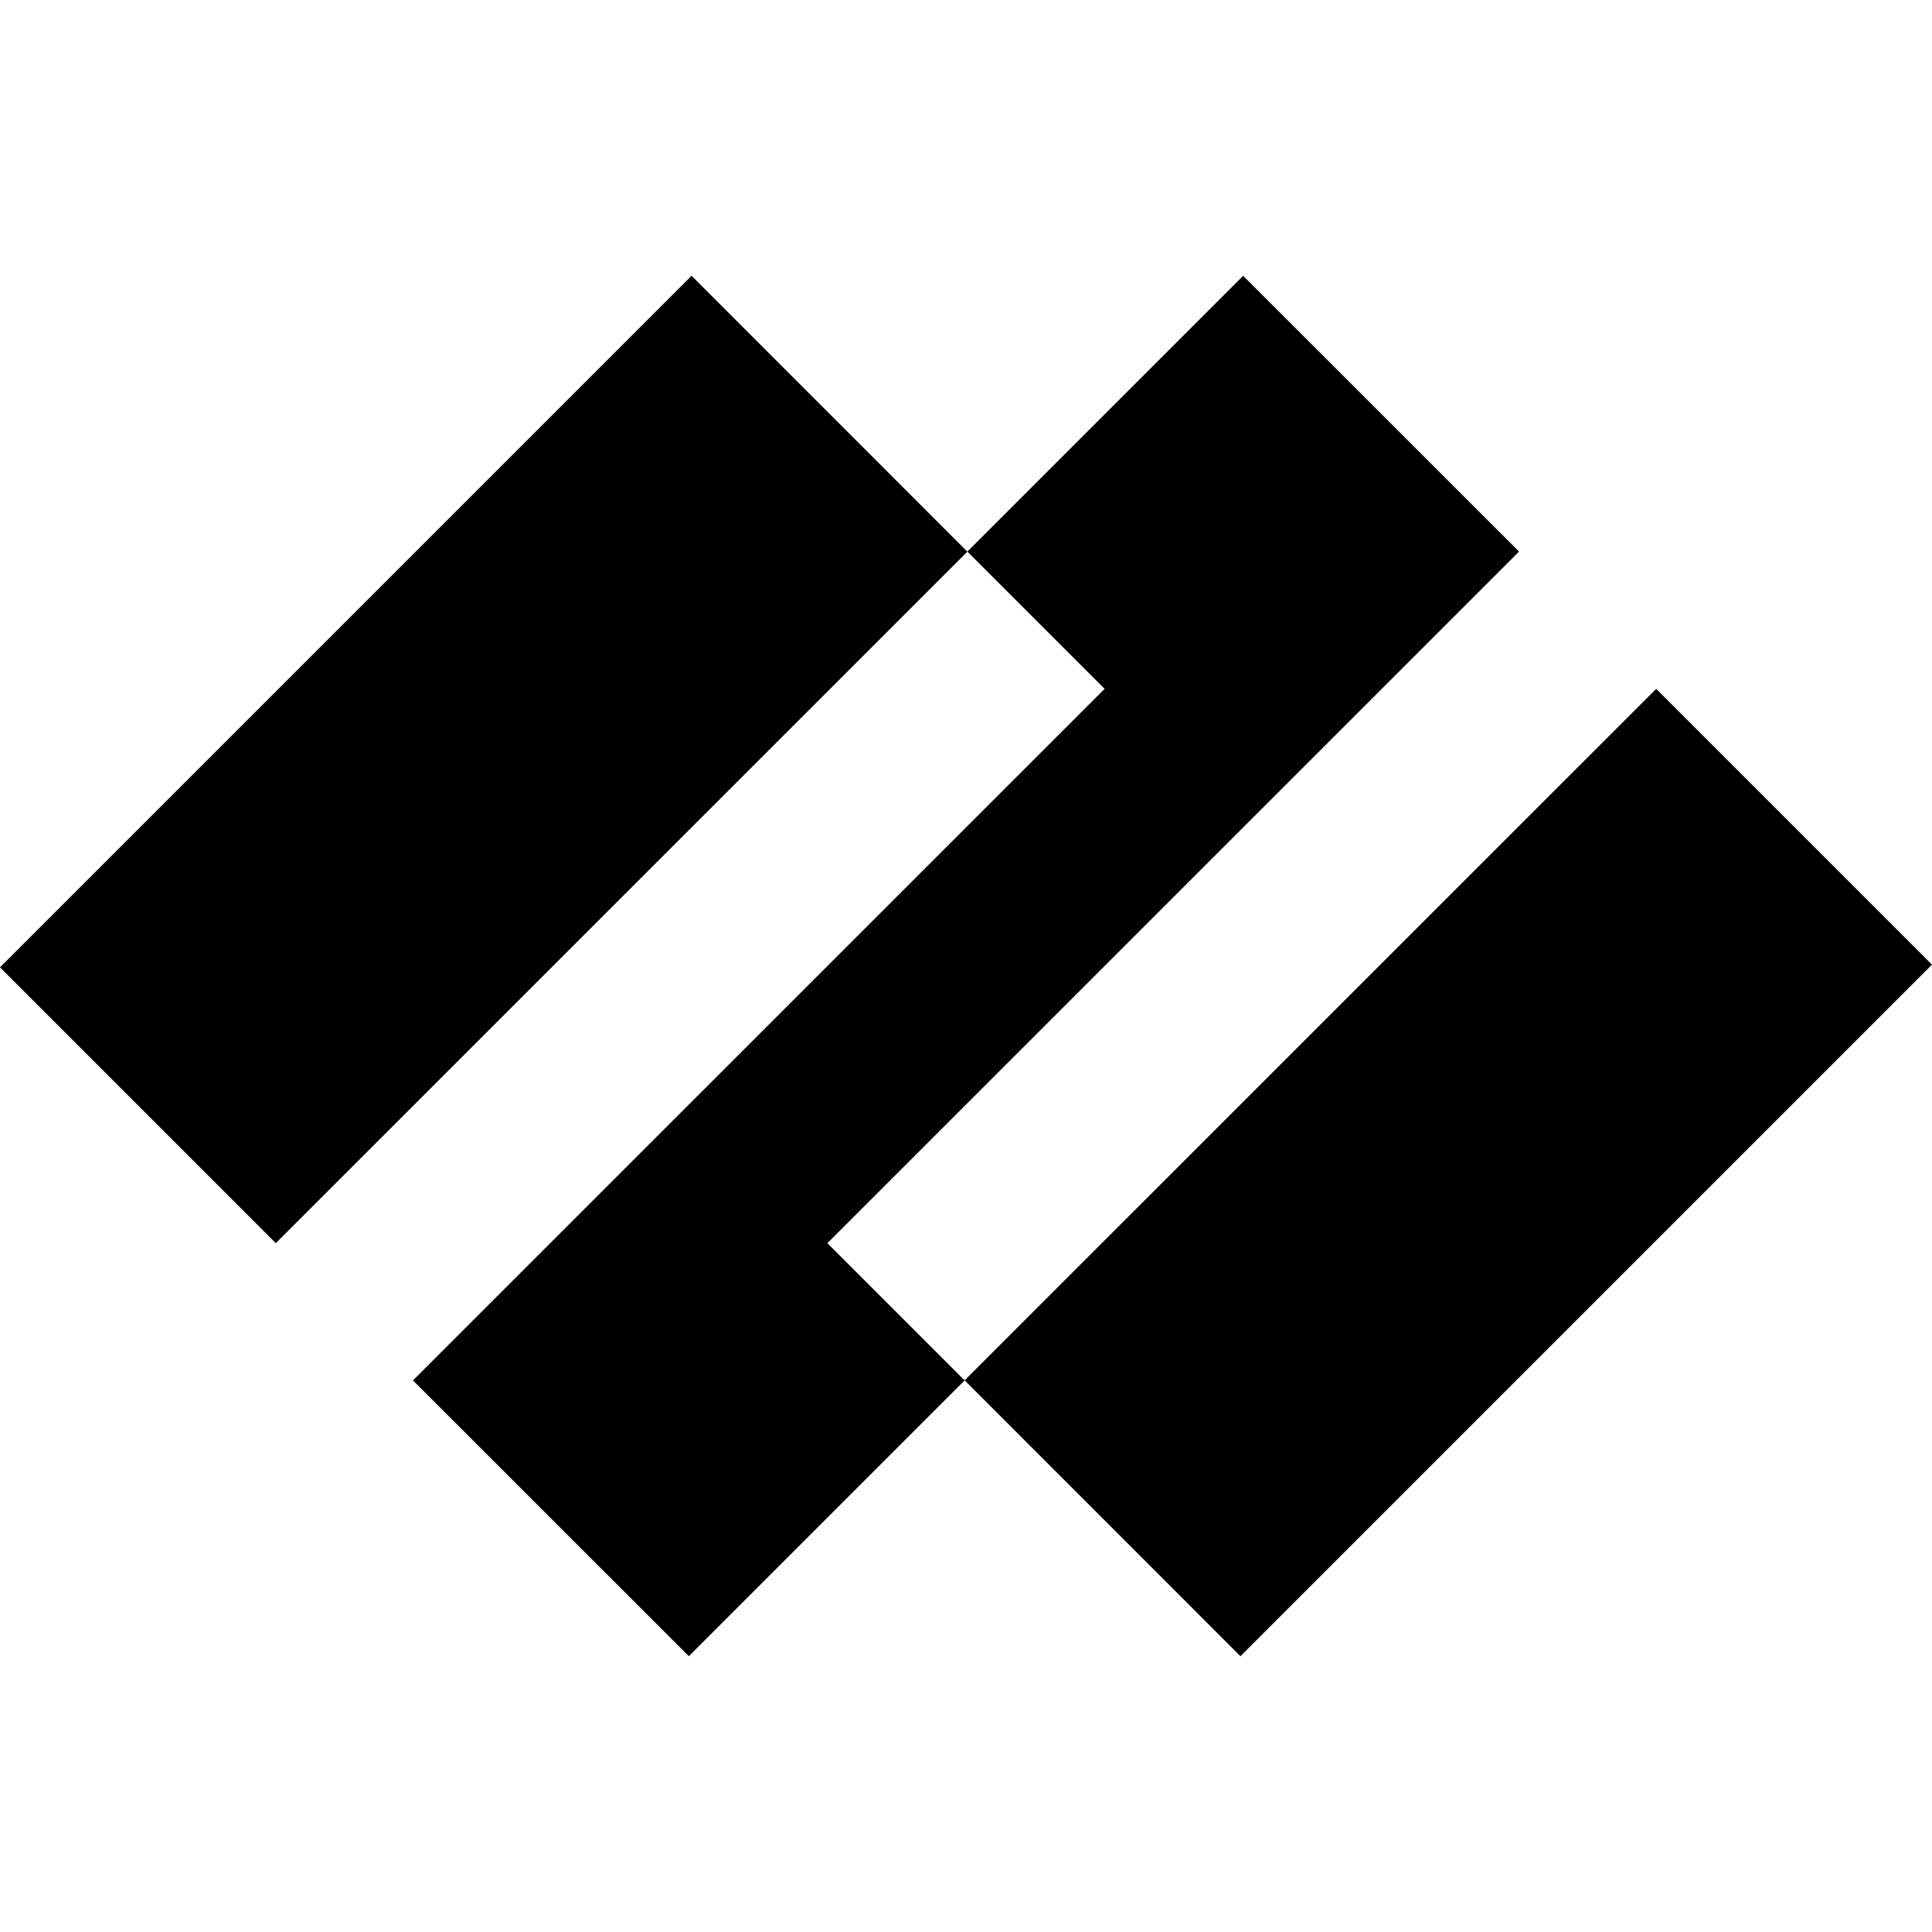
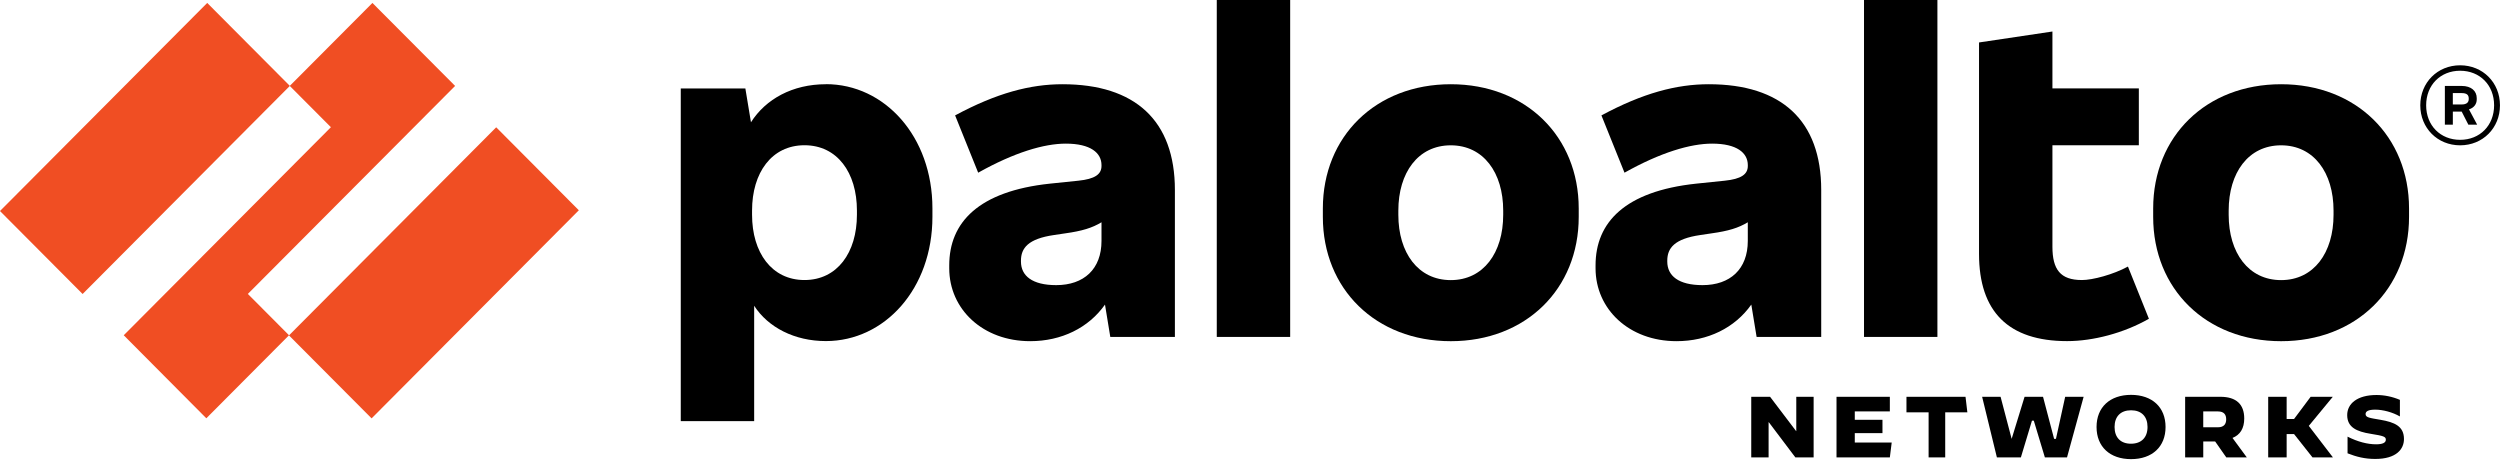
- <svg xmlns="http://www.w3.org/2000/svg" role="img" viewBox="0 0 24 24">
-   <path d="m10.278 15.443 1.705 1.705-3.426 3.426-3.427-3.426 8.592-8.591-1.705-1.705 3.426-3.426 3.427 3.426-8.592 8.591zM0 12.017l3.426 3.426 8.591-8.59-3.426-3.427L0 12.017zm11.983 5.13 3.426 3.427L24 11.983l-3.426-3.426-8.591 8.59z" />
+ <svg xmlns="http://www.w3.org/2000/svg" viewBox="0.71 0 388.77 71.4" version="1.1" xml:space="preserve">
+   <style type="text/css">
+ 	.st0{fill:#F04E23;}
+ </style>
+   <g transform="matrix(.287 0 0 .2882 .7087 0)">
+     <path d="m575.7 45.45c-17.5 0-35.68 4.77-58.18 16.82l12.5 30.91c19.54-10.91 35.68-15.68 47.5-15.68 13.41 0 19.32 5 19.32 11.59v0.45c0 4.55-3.64 7.05-12.5 7.96l-15.45 1.59c-38.64 4.09-54.55 20.91-54.55 44.09v1.59c0 22.05 18.18 39.32 43.86 39.32 16.91 0 31.6-7.14 40.53-19.74l2.88 17.47h35v-79.32c0-37.5-21.59-57.05-60.91-57.05m-3.41 108.4c-12.95 0-19.09-5-19.09-12.73v-0.45c0-6.82 3.86-11.82 17.95-13.86l6.14-0.91c8.97-1.25 14.48-2.9 19.55-5.97v10.06c0 15.23-9.55 23.86-24.55 23.86" />
+     <polygon class="st0" points="134.3 158.6 246.6 46.36 201.8 1.59 157 46.36 179.3 68.64 67.05 180.9 111.8 225.7 156.6 180.9" />
+     <rect class="st0" transform="matrix(.7071 -.7071 .7071 .7071 -33.65 78.99)" x="-.87" y="48.45" width="158.8" height="63.32" />
+     <rect class="st0" transform="matrix(.7071 -.7071 .7071 .7071 -35.19 209.4)" x="155.7" y="115.5" width="158.8" height="63.32" />
+     <rect x="659.3" width="39.77" height="181.8" />
+     <path d="m447.5 45.45c-18.08 0-32.6 8-40.59 20.53l-3.04-18.26h-35v179.5h39.77v-62.23c7.57 11.67 21.89 19.05 38.86 19.05 31.82 0 57.73-28.18 57.73-67.05v-4.55c0-38.84-25.91-67.03-57.73-67.03m16.82 70.46c0 20.45-10.68 35.23-28.41 35.23s-28.41-14.77-28.41-35.23v-2.27c0-20.46 10.68-35.23 28.41-35.23s28.41 14.77 28.41 35.23z" />
+     <path d="m1236 45.45c-40.68 0-69.32 28.18-69.32 67.05v4.55c0 38.86 28.64 67.05 69.32 67.05s69.32-28.18 69.32-67.05v-4.55c0-38.86-28.64-67.05-69.32-67.05m28.41 70.46c0 20.45-10.68 35.23-28.41 35.23s-28.41-14.77-28.41-35.23v-2.27c0-20.46 10.68-35.23 28.41-35.23s28.41 14.77 28.41 35.23z" />
+     <path d="m1342 53.64v-0.68c0-3.86-2.95-6.59-8.18-6.59h-9.09v20.91h4.32v-7.05h4.8l3.61 7.05h4.77l-4.44-8.27c2.7-0.83 4.21-2.85 4.21-5.37m-12.96-3.41h4.77c2.73 0 3.86 0.91 3.86 2.96v0.23c0 1.82-1.14 2.95-3.86 2.95h-4.77z" />
+     <path d="m1333 35.23c-12.27 0-21.59 9.32-21.59 21.59s9.32 21.59 21.59 21.59 21.59-9.32 21.59-21.59-9.32-21.59-21.59-21.59m0 40.22c-10.68 0-18.41-7.73-18.41-18.64s7.73-18.64 18.41-18.64 18.41 7.73 18.41 18.64-7.73 18.64-18.41 18.64" />
+     <rect x="1010" width="39.77" height="181.8" />
+     <path d="m1128 151.1c-11.59 0-15.91-5.68-15.91-17.95v-54.78h46.82v-30.68h-46.82v-30.69l-39.77 5.91v114.1c0 31.14 15.91 47.05 47.73 47.05 14.09 0 30.68-4.32 44.32-12.05l-11.36-28.18c-7.97 4.32-19.1 7.28-25.01 7.28" />
+     <path d="m925.9 45.45c-17.5 0-35.68 4.77-58.18 16.82l12.5 30.91c19.54-10.91 35.68-15.68 47.5-15.68 13.41 0 19.32 5 19.32 11.59v0.45c0 4.55-3.64 7.05-12.5 7.96l-15.45 1.59c-38.64 4.09-54.55 20.91-54.55 44.09v1.59c0 22.05 18.18 39.32 43.86 39.32 16.9 0 31.6-7.14 40.53-19.74l2.88 17.47h35v-79.32c0-37.5-21.59-57.05-60.91-57.05m-3.41 108.4c-12.96 0-19.09-5-19.09-12.73v-0.45c0-6.82 3.86-11.82 17.95-13.86l6.14-0.91c8.97-1.25 14.48-2.9 19.54-5.97v10.06c0 15.23-9.54 23.86-24.54 23.86" />
+     <path d="m786.1 45.45c-40.68 0-69.32 28.18-69.32 67.05v4.55c0 38.86 28.64 67.05 69.32 67.05s69.32-28.18 69.32-67.05v-4.55c-0.01-38.86-28.64-67.05-69.32-67.05m28.4 70.46c0 20.45-10.68 35.23-28.41 35.23s-28.41-14.77-28.41-35.23v-2.27c0-20.46 10.68-35.23 28.41-35.23s28.41 14.77 28.41 35.23z" />
+     <polygon points="972.8 246.8 958.4 227.8 958.3 227.8 958.3 246.8 948.9 246.8 948.9 214.1 959.1 214.1 973.2 232.6 973.3 232.6 973.3 214.1 982.7 214.1 982.7 246.8" />
+     <polygon points="1005 233.7 1005 238.8 1025 238.8 1024 246.8 995.1 246.8 995.1 214.1 1024 214.1 1024 222 1005 222 1005 226.5 1020 226.5 1020 233.7" />
+     <polygon points="1045 246.8 1045 222.5 1033 222.5 1033 214.1 1065 214.1 1066 222.5 1054 222.5 1054 246.8" />
+     <polygon points="1114 236.8 1119 214.1 1129 214.1 1120 246.8 1108 246.8 1102 227 1101 227 1095 246.8 1082 246.8 1074 214.1 1084 214.1 1090 236.8 1090 236.8 1097 214.1 1107 214.1 1113 236.8" />
+     <path d="m1136 230.4c0-10.66 7.24-17.34 18.69-17.34s18.7 6.68 18.7 17.34-7.24 17.34-18.7 17.34c-11.45 0-18.69-6.69-18.69-17.34m27.62 0c0-5.65-3.27-9.02-8.93-9.02s-8.93 3.37-8.93 9.02c0 5.66 3.27 9.02 8.88 9.02 5.66 0 8.98-3.37 8.98-9.02" />
+     <path d="m1184 214.1h19.07c8.69 0 12.95 4.11 12.95 11.73 0 5.23-2.15 8.79-6.36 10.47l7.76 10.52h-11.12l-6.03-8.6h-6.45v8.6h-9.82zm17.8 16.45c3.27 0 4.44-1.82 4.44-4.3s-1.17-4.25-4.44-4.25h-7.99v8.55z" />
+     <polygon points="1251 229.8 1264 246.7 1264 246.8 1253 246.8 1243 234.2 1239 234.2 1239 246.8 1229 246.8 1229 214.1 1239 214.1 1239 226.1 1243 226.1 1252 214.1 1264 214.1 1264 214.1" />
+     <path d="m1272 244.6v-8.97h0.05c5.47 2.76 10.8 4.11 15.42 4.11 3.51 0 5.28-0.84 5.28-2.48s-1.17-2.06-8.18-3.18c-7.66-1.21-12.76-3.51-12.76-10.1 0-6.12 5.38-10.84 15.89-10.84 4.21 0 8.6 0.89 12.67 2.62v8.88l-0.05 0.05c-3.88-2.24-9.11-3.65-13.32-3.65-3.74 0-5.23 0.89-5.23 2.38 0 1.92 2.29 2.1 8.04 3.09 7.66 1.31 12.76 3.46 12.76 10.38 0 5.37-4.02 10.75-15.56 10.75-5.7 0-10.24-1.17-15.01-3.04" />
+   </g>
</svg>
